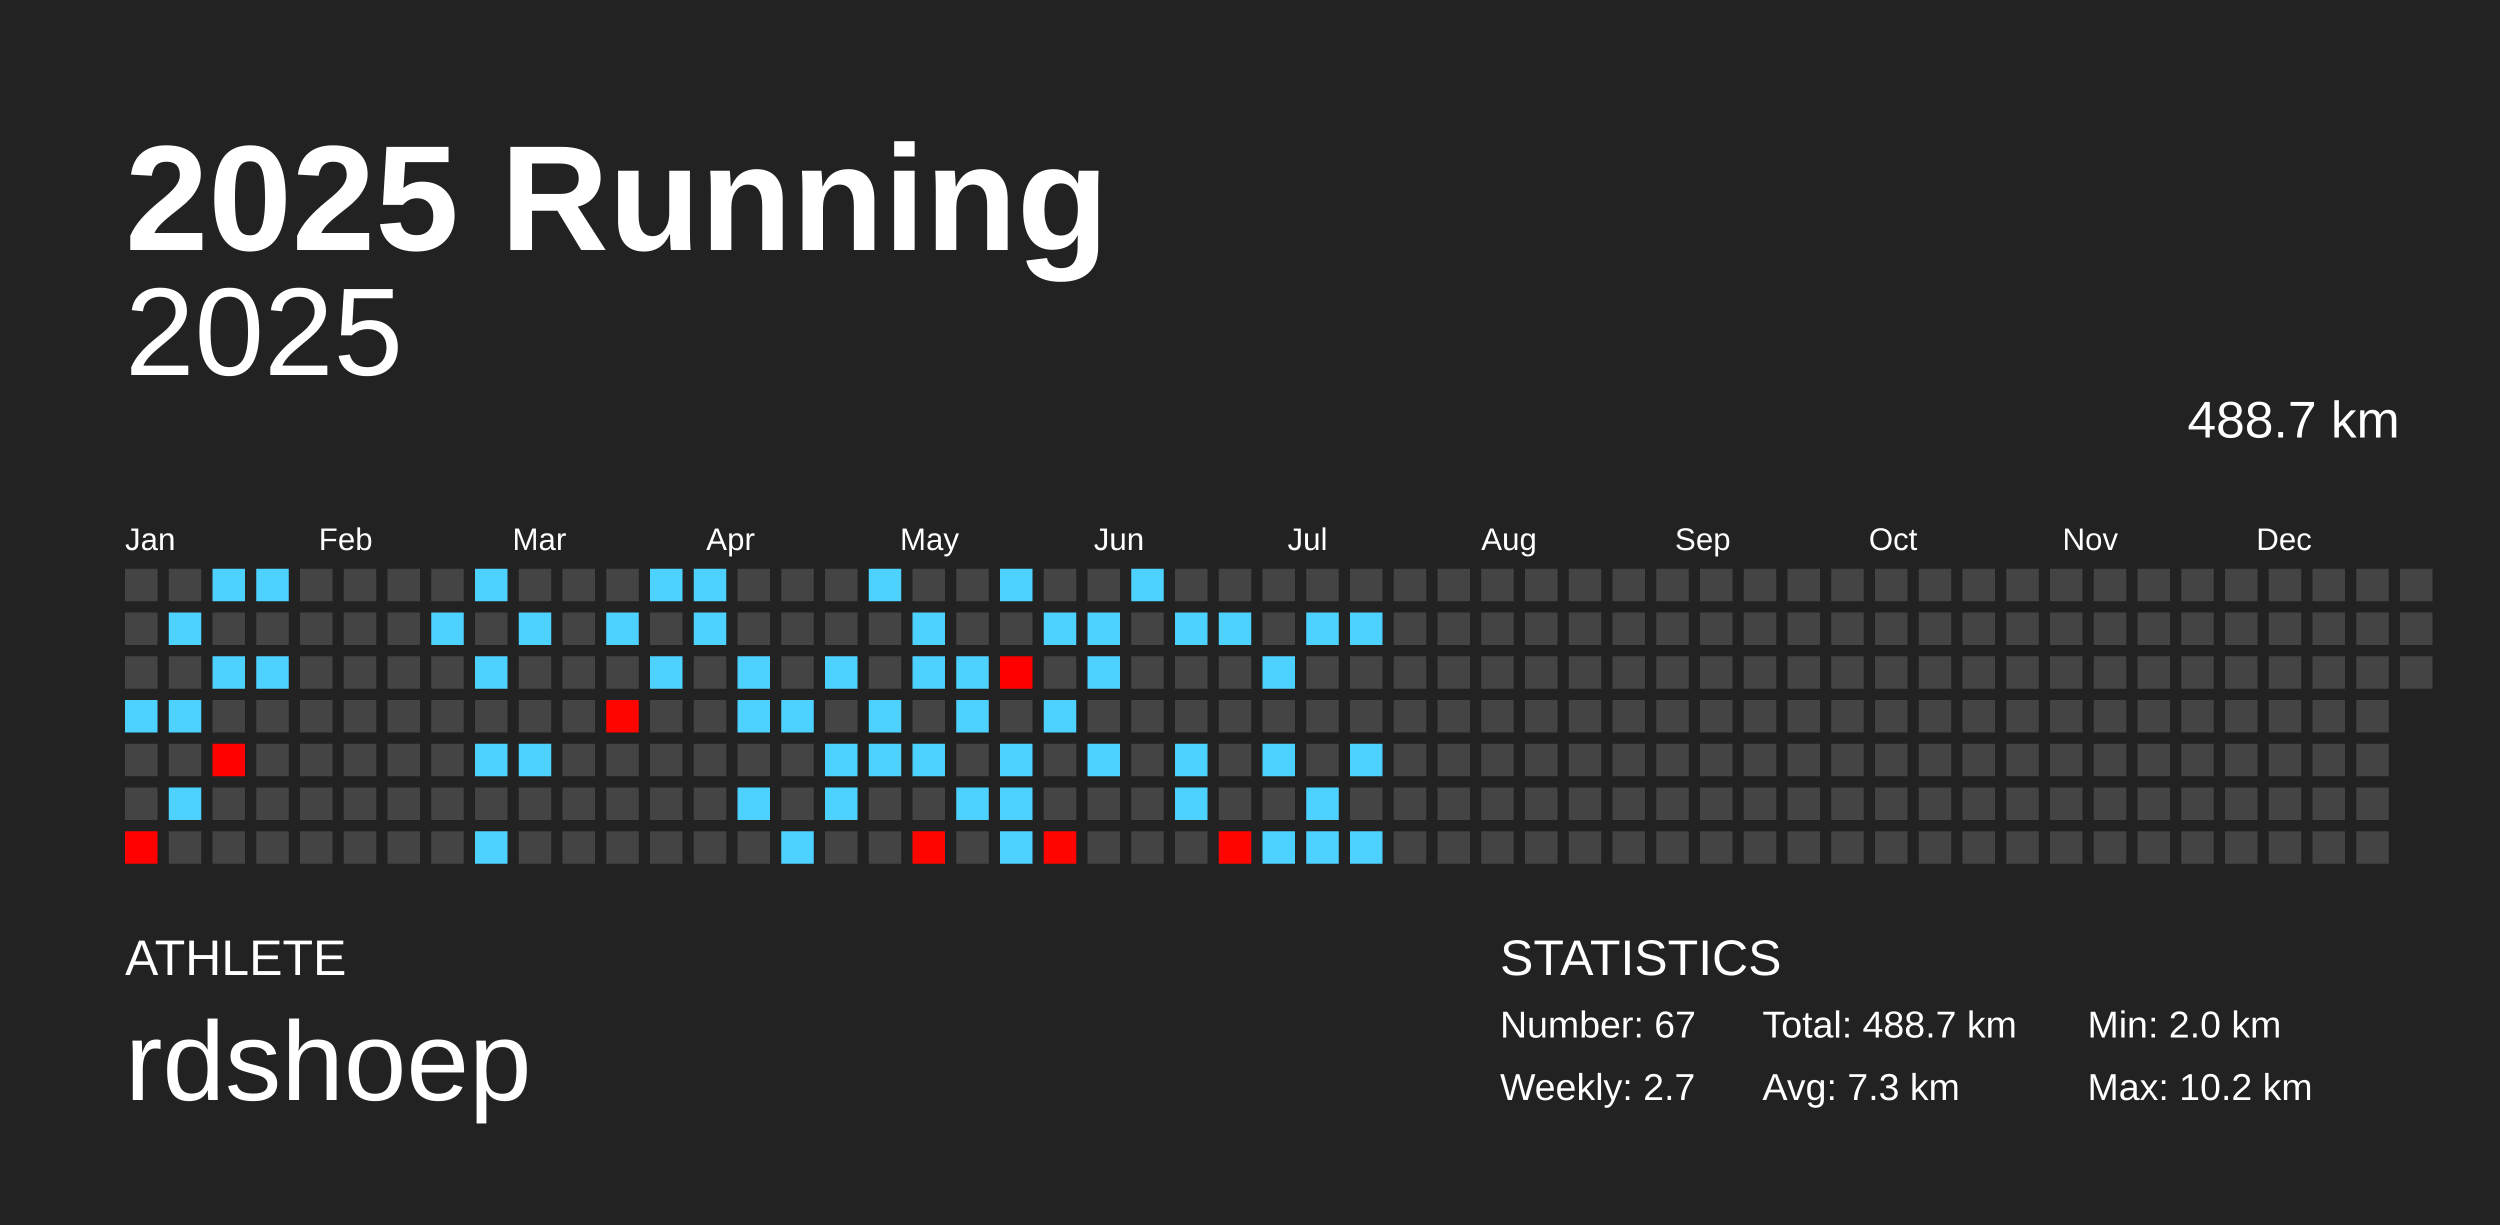
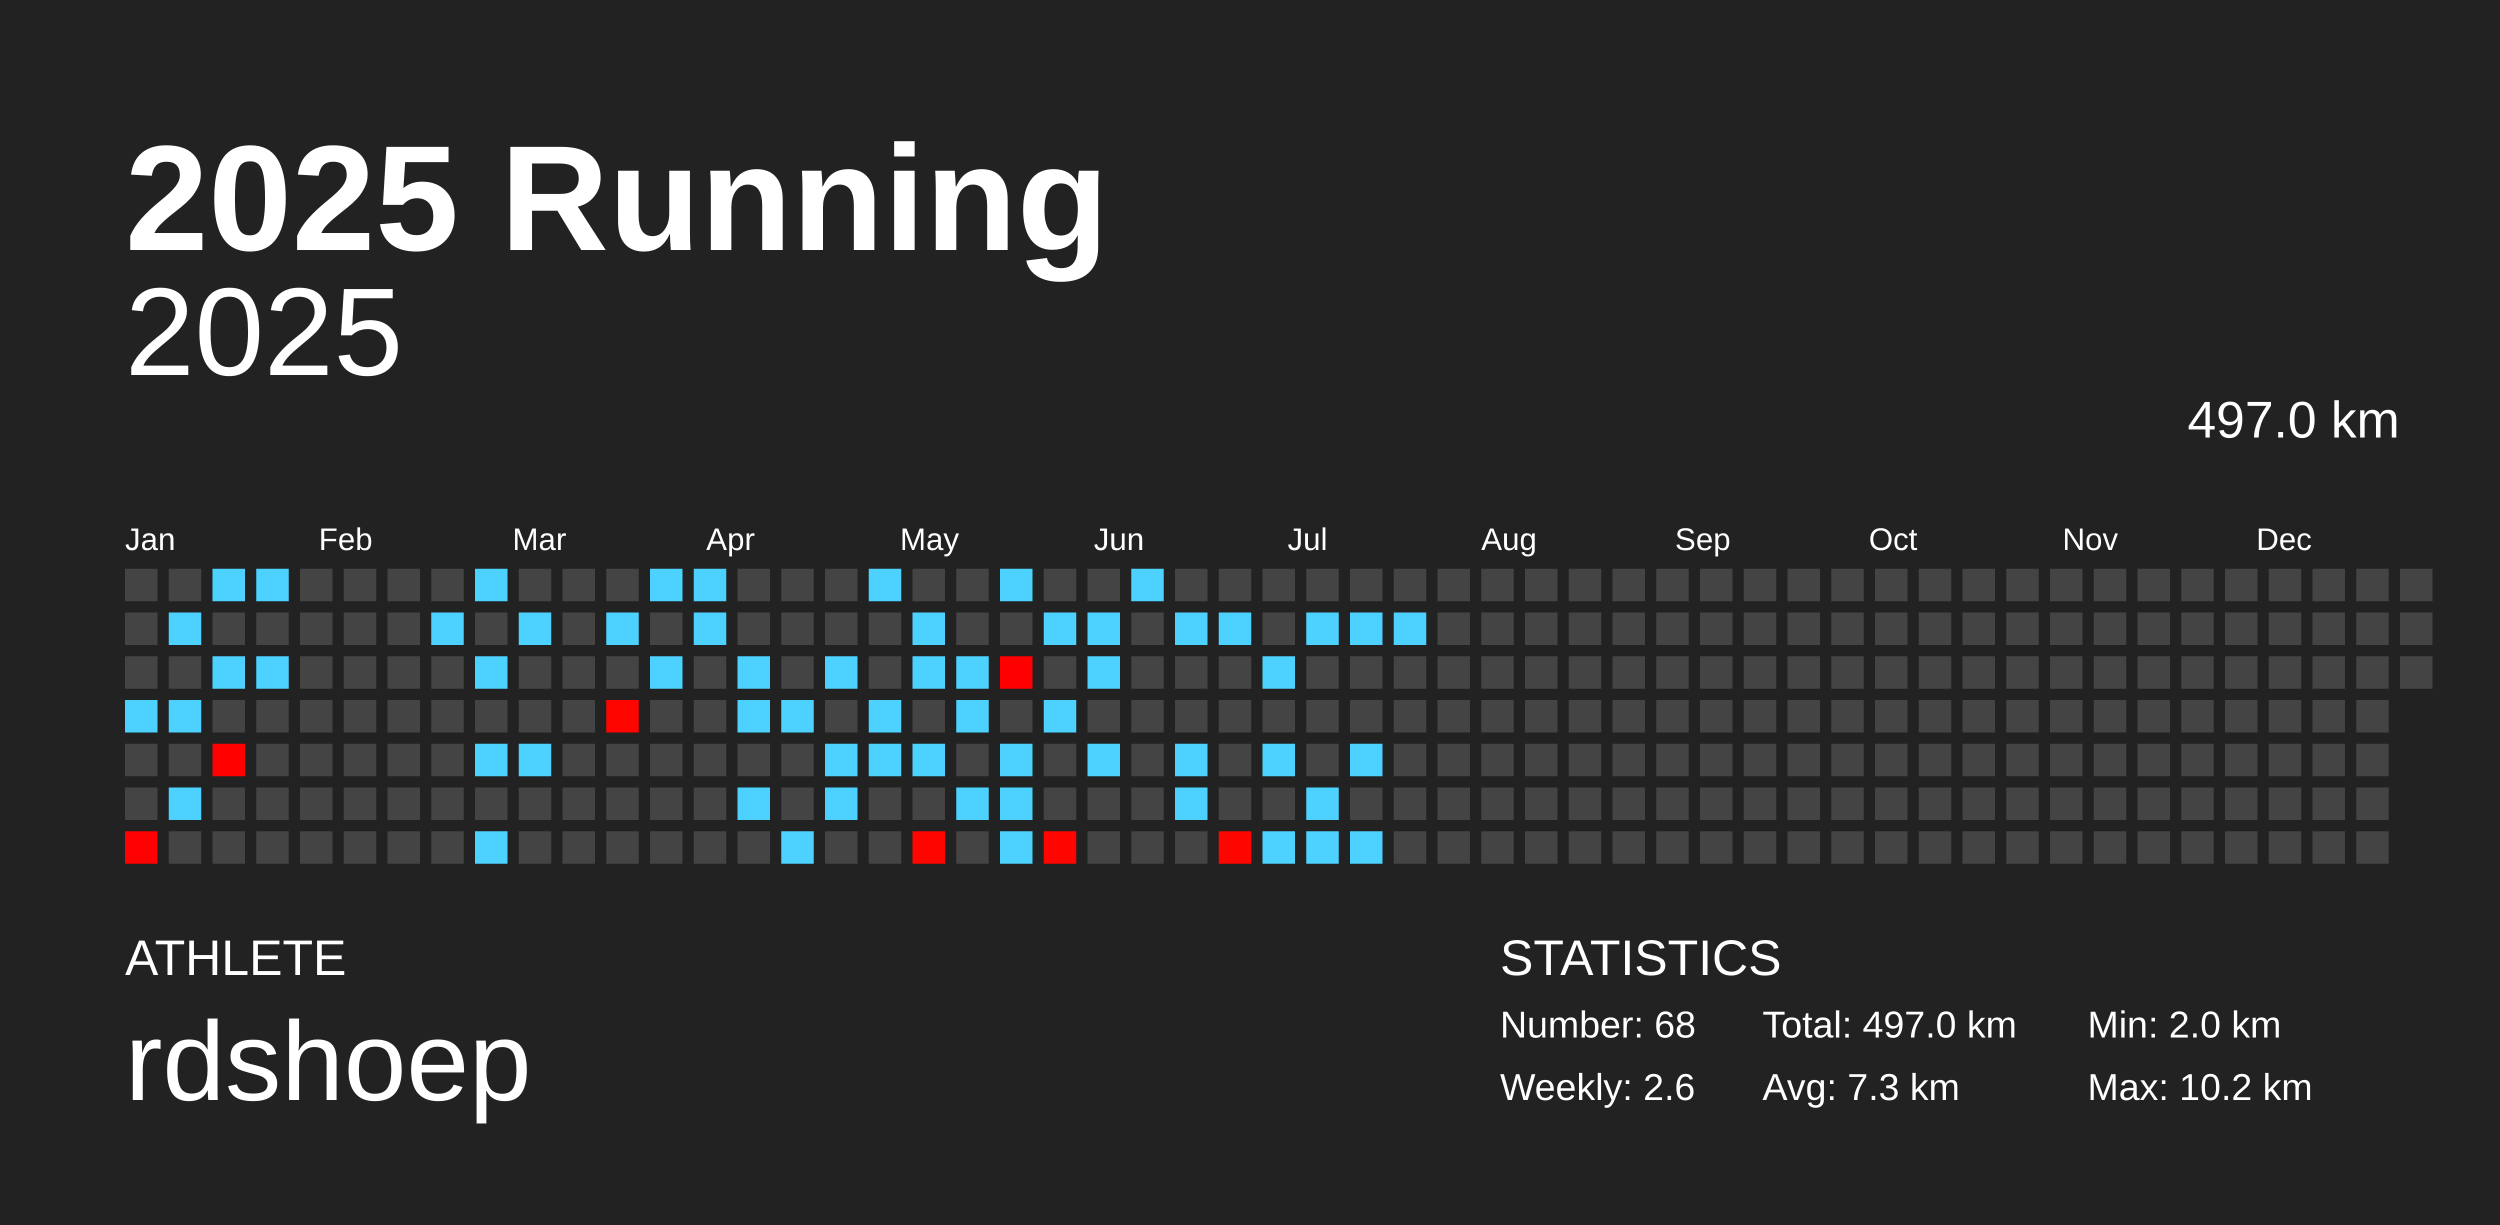
<svg xmlns="http://www.w3.org/2000/svg" baseProfile="full" height="98mm" version="1.1" viewBox="0,0,200,98" width="200mm">
  <defs />
  <rect fill="#222222" height="98" width="200" x="0" y="0" />
  <text fill="#FFFFFF" style="font-size:12px; font-family:Arial; font-weight:bold;" x="10" y="20">2025 Running</text>
  <text fill="#FFFFFF" style="font-size:4px; font-family:Arial" x="10" y="78">ATHLETE</text>
  <text fill="#FFFFFF" style="font-size:9px; font-family:Arial" x="10" y="88">rdshoep</text>
  <text fill="#FFFFFF" style="font-size:4px; font-family:Arial" x="120" y="78">STATISTICS</text>
-   <text fill="#FFFFFF" style="font-size:3px; font-family:Arial" x="120" y="83">Number: 67</text>
-   <text fill="#FFFFFF" style="font-size:3px; font-family:Arial" x="120" y="88">Weekly: 2.7</text>
-   <text fill="#FFFFFF" style="font-size:3px; font-family:Arial" x="141" y="83">Total: 488.7 km</text>
+   <text fill="#FFFFFF" style="font-size:3px; font-family:Arial" x="120" y="83">Number: 68</text>
+   <text fill="#FFFFFF" style="font-size:3px; font-family:Arial" x="120" y="88">Weekly: 2.6</text>
+   <text fill="#FFFFFF" style="font-size:3px; font-family:Arial" x="141" y="83">Total: 497.0 km</text>
  <text fill="#FFFFFF" style="font-size:3px; font-family:Arial" x="141" y="88">Avg: 7.3 km</text>
  <text fill="#FFFFFF" style="font-size:3px; font-family:Arial" x="167" y="83">Min: 2.0 km</text>
  <text fill="#FFFFFF" style="font-size:3px; font-family:Arial" x="167" y="88">Max: 10.2 km</text>
  <text alignment-baseline="hanging" fill="#FFFFFF" style="font-size:10.0px; font-family:Arial;" x="10" y="30">2025</text>
-   <text alignment-baseline="hanging" fill="#FFFFFF" style="font-size:4.125px; font-family:Arial;" x="175" y="35">488.7 km</text>
+   <text alignment-baseline="hanging" fill="#FFFFFF" style="font-size:4.125px; font-family:Arial;" x="175" y="35">497.0 km</text>
  <text fill="#FFFFFF" style="font-size:2.5px; font-family:Arial" x="10.0" y="44">Jan</text>
  <text fill="#FFFFFF" style="font-size:2.5px; font-family:Arial" x="25.5" y="44">Feb</text>
  <text fill="#FFFFFF" style="font-size:2.5px; font-family:Arial" x="41.0" y="44">Mar</text>
  <text fill="#FFFFFF" style="font-size:2.5px; font-family:Arial" x="56.5" y="44">Apr</text>
  <text fill="#FFFFFF" style="font-size:2.5px; font-family:Arial" x="72.0" y="44">May</text>
  <text fill="#FFFFFF" style="font-size:2.5px; font-family:Arial" x="87.5" y="44">Jun</text>
  <text fill="#FFFFFF" style="font-size:2.5px; font-family:Arial" x="103.0" y="44">Jul</text>
  <text fill="#FFFFFF" style="font-size:2.5px; font-family:Arial" x="118.5" y="44">Aug</text>
  <text fill="#FFFFFF" style="font-size:2.5px; font-family:Arial" x="134.0" y="44">Sep</text>
  <text fill="#FFFFFF" style="font-size:2.5px; font-family:Arial" x="149.5" y="44">Oct</text>
  <text fill="#FFFFFF" style="font-size:2.5px; font-family:Arial" x="165.0" y="44">Nov</text>
  <text fill="#FFFFFF" style="font-size:2.5px; font-family:Arial" x="180.5" y="44">Dec</text>
  <rect fill="#444444" height="2.6" width="2.6" x="10.0" y="45.5" />
  <rect fill="#444444" height="2.6" width="2.6" x="10.0" y="49.0" />
  <rect fill="#444444" height="2.6" width="2.6" x="10.0" y="52.5" />
  <rect fill="#4dd2ff" height="2.6" width="2.6" x="10.0" y="56.0" />
  <rect fill="#444444" height="2.6" width="2.6" x="10.0" y="59.5" />
  <rect fill="#444444" height="2.6" width="2.6" x="10.0" y="63.0" />
  <rect fill="#ff0100" height="2.6" width="2.6" x="10.0" y="66.5" />
  <rect fill="#444444" height="2.6" width="2.6" x="13.5" y="45.5" />
  <rect fill="#4dd2ff" height="2.6" width="2.6" x="13.5" y="49.0" />
  <rect fill="#444444" height="2.6" width="2.6" x="13.5" y="52.5" />
  <rect fill="#4dd2ff" height="2.6" width="2.6" x="13.5" y="56.0" />
  <rect fill="#444444" height="2.6" width="2.6" x="13.5" y="59.5" />
  <rect fill="#4dd2ff" height="2.6" width="2.6" x="13.5" y="63.0" />
  <rect fill="#444444" height="2.6" width="2.6" x="13.5" y="66.5" />
  <rect fill="#4dd2ff" height="2.6" width="2.6" x="17.0" y="45.5" />
  <rect fill="#444444" height="2.6" width="2.6" x="17.0" y="49.0" />
  <rect fill="#4dd2ff" height="2.6" width="2.6" x="17.0" y="52.5" />
  <rect fill="#444444" height="2.6" width="2.6" x="17.0" y="56.0" />
  <rect fill="#ff0200" height="2.6" width="2.6" x="17.0" y="59.5" />
  <rect fill="#444444" height="2.6" width="2.6" x="17.0" y="63.0" />
  <rect fill="#444444" height="2.6" width="2.6" x="17.0" y="66.5" />
  <rect fill="#4dd2ff" height="2.6" width="2.6" x="20.5" y="45.5" />
  <rect fill="#444444" height="2.6" width="2.6" x="20.5" y="49.0" />
  <rect fill="#4dd2ff" height="2.6" width="2.6" x="20.5" y="52.5" />
  <rect fill="#444444" height="2.6" width="2.6" x="20.5" y="56.0" />
  <rect fill="#444444" height="2.6" width="2.6" x="20.5" y="59.5" />
  <rect fill="#444444" height="2.6" width="2.6" x="20.5" y="63.0" />
  <rect fill="#444444" height="2.6" width="2.6" x="20.5" y="66.5" />
  <rect fill="#444444" height="2.6" width="2.6" x="24.0" y="45.5" />
  <rect fill="#444444" height="2.6" width="2.6" x="24.0" y="49.0" />
  <rect fill="#444444" height="2.6" width="2.6" x="24.0" y="52.5" />
  <rect fill="#444444" height="2.6" width="2.6" x="24.0" y="56.0" />
  <rect fill="#444444" height="2.6" width="2.6" x="24.0" y="59.5" />
  <rect fill="#444444" height="2.6" width="2.6" x="24.0" y="63.0" />
  <rect fill="#444444" height="2.6" width="2.6" x="24.0" y="66.5" />
  <rect fill="#444444" height="2.6" width="2.6" x="27.5" y="45.5" />
  <rect fill="#444444" height="2.6" width="2.6" x="27.5" y="49.0" />
  <rect fill="#444444" height="2.6" width="2.6" x="27.5" y="52.5" />
  <rect fill="#444444" height="2.6" width="2.6" x="27.5" y="56.0" />
  <rect fill="#444444" height="2.6" width="2.6" x="27.5" y="59.5" />
  <rect fill="#444444" height="2.6" width="2.6" x="27.5" y="63.0" />
  <rect fill="#444444" height="2.6" width="2.6" x="27.5" y="66.5" />
  <rect fill="#444444" height="2.6" width="2.6" x="31.0" y="45.5" />
  <rect fill="#444444" height="2.6" width="2.6" x="31.0" y="49.0" />
  <rect fill="#444444" height="2.6" width="2.6" x="31.0" y="52.5" />
  <rect fill="#444444" height="2.6" width="2.6" x="31.0" y="56.0" />
  <rect fill="#444444" height="2.6" width="2.6" x="31.0" y="59.5" />
  <rect fill="#444444" height="2.6" width="2.6" x="31.0" y="63.0" />
  <rect fill="#444444" height="2.6" width="2.6" x="31.0" y="66.5" />
  <rect fill="#444444" height="2.6" width="2.6" x="34.5" y="45.5" />
  <rect fill="#4dd2ff" height="2.6" width="2.6" x="34.5" y="49.0" />
  <rect fill="#444444" height="2.6" width="2.6" x="34.5" y="52.5" />
  <rect fill="#444444" height="2.6" width="2.6" x="34.5" y="56.0" />
  <rect fill="#444444" height="2.6" width="2.6" x="34.5" y="59.5" />
  <rect fill="#444444" height="2.6" width="2.6" x="34.5" y="63.0" />
  <rect fill="#444444" height="2.6" width="2.6" x="34.5" y="66.5" />
  <rect fill="#4dd2ff" height="2.6" width="2.6" x="38.0" y="45.5" />
  <rect fill="#444444" height="2.6" width="2.6" x="38.0" y="49.0" />
  <rect fill="#4dd2ff" height="2.6" width="2.6" x="38.0" y="52.5" />
  <rect fill="#444444" height="2.6" width="2.6" x="38.0" y="56.0" />
  <rect fill="#4dd2ff" height="2.6" width="2.6" x="38.0" y="59.5" />
  <rect fill="#444444" height="2.6" width="2.6" x="38.0" y="63.0" />
  <rect fill="#4dd2ff" height="2.6" width="2.6" x="38.0" y="66.5" />
  <rect fill="#444444" height="2.6" width="2.6" x="41.5" y="45.5" />
  <rect fill="#4dd2ff" height="2.6" width="2.6" x="41.5" y="49.0" />
  <rect fill="#444444" height="2.6" width="2.6" x="41.5" y="52.5" />
  <rect fill="#444444" height="2.6" width="2.6" x="41.5" y="56.0" />
  <rect fill="#4dd2ff" height="2.6" width="2.6" x="41.5" y="59.5" />
  <rect fill="#444444" height="2.6" width="2.6" x="41.5" y="63.0" />
  <rect fill="#444444" height="2.6" width="2.6" x="41.5" y="66.5" />
  <rect fill="#444444" height="2.6" width="2.6" x="45.0" y="45.5" />
  <rect fill="#444444" height="2.6" width="2.6" x="45.0" y="49.0" />
  <rect fill="#444444" height="2.6" width="2.6" x="45.0" y="52.5" />
  <rect fill="#444444" height="2.6" width="2.6" x="45.0" y="56.0" />
  <rect fill="#444444" height="2.6" width="2.6" x="45.0" y="59.5" />
  <rect fill="#444444" height="2.6" width="2.6" x="45.0" y="63.0" />
  <rect fill="#444444" height="2.6" width="2.6" x="45.0" y="66.5" />
  <rect fill="#444444" height="2.6" width="2.6" x="48.5" y="45.5" />
  <rect fill="#4dd2ff" height="2.6" width="2.6" x="48.5" y="49.0" />
  <rect fill="#444444" height="2.6" width="2.6" x="48.5" y="52.5" />
  <rect fill="#ff0500" height="2.6" width="2.6" x="48.5" y="56.0" />
  <rect fill="#444444" height="2.6" width="2.6" x="48.5" y="59.5" />
  <rect fill="#444444" height="2.6" width="2.6" x="48.5" y="63.0" />
  <rect fill="#444444" height="2.6" width="2.6" x="48.5" y="66.5" />
  <rect fill="#4dd2ff" height="2.6" width="2.6" x="52.0" y="45.5" />
  <rect fill="#444444" height="2.6" width="2.6" x="52.0" y="49.0" />
  <rect fill="#4dd2ff" height="2.6" width="2.6" x="52.0" y="52.5" />
  <rect fill="#444444" height="2.6" width="2.6" x="52.0" y="56.0" />
  <rect fill="#444444" height="2.6" width="2.6" x="52.0" y="59.5" />
  <rect fill="#444444" height="2.6" width="2.6" x="52.0" y="63.0" />
  <rect fill="#444444" height="2.6" width="2.6" x="52.0" y="66.5" />
  <rect fill="#4dd2ff" height="2.6" width="2.6" x="55.5" y="45.5" />
  <rect fill="#4dd2ff" height="2.6" width="2.6" x="55.5" y="49.0" />
  <rect fill="#444444" height="2.6" width="2.6" x="55.5" y="52.5" />
  <rect fill="#444444" height="2.6" width="2.6" x="55.5" y="56.0" />
  <rect fill="#444444" height="2.6" width="2.6" x="55.5" y="59.5" />
  <rect fill="#444444" height="2.6" width="2.6" x="55.5" y="63.0" />
  <rect fill="#444444" height="2.6" width="2.6" x="55.5" y="66.5" />
  <rect fill="#444444" height="2.6" width="2.6" x="59.0" y="45.5" />
  <rect fill="#444444" height="2.6" width="2.6" x="59.0" y="49.0" />
  <rect fill="#4dd2ff" height="2.6" width="2.6" x="59.0" y="52.5" />
  <rect fill="#4dd2ff" height="2.6" width="2.6" x="59.0" y="56.0" />
  <rect fill="#444444" height="2.6" width="2.6" x="59.0" y="59.5" />
  <rect fill="#4dd2ff" height="2.6" width="2.6" x="59.0" y="63.0" />
  <rect fill="#444444" height="2.6" width="2.6" x="59.0" y="66.5" />
  <rect fill="#444444" height="2.6" width="2.6" x="62.5" y="45.5" />
  <rect fill="#444444" height="2.6" width="2.6" x="62.5" y="49.0" />
  <rect fill="#444444" height="2.6" width="2.6" x="62.5" y="52.5" />
  <rect fill="#4dd2ff" height="2.6" width="2.6" x="62.5" y="56.0" />
  <rect fill="#444444" height="2.6" width="2.6" x="62.5" y="59.5" />
  <rect fill="#444444" height="2.6" width="2.6" x="62.5" y="63.0" />
  <rect fill="#4dd2ff" height="2.6" width="2.6" x="62.5" y="66.5" />
  <rect fill="#444444" height="2.6" width="2.6" x="66.0" y="45.5" />
  <rect fill="#444444" height="2.6" width="2.6" x="66.0" y="49.0" />
  <rect fill="#4dd2ff" height="2.6" width="2.6" x="66.0" y="52.5" />
  <rect fill="#444444" height="2.6" width="2.6" x="66.0" y="56.0" />
  <rect fill="#4dd2ff" height="2.6" width="2.6" x="66.0" y="59.5" />
  <rect fill="#4dd2ff" height="2.6" width="2.6" x="66.0" y="63.0" />
  <rect fill="#444444" height="2.6" width="2.6" x="66.0" y="66.5" />
  <rect fill="#4dd2ff" height="2.6" width="2.6" x="69.5" y="45.5" />
  <rect fill="#444444" height="2.6" width="2.6" x="69.5" y="49.0" />
  <rect fill="#444444" height="2.6" width="2.6" x="69.5" y="52.5" />
  <rect fill="#4dd2ff" height="2.6" width="2.6" x="69.5" y="56.0" />
  <rect fill="#4dd2ff" height="2.6" width="2.6" x="69.5" y="59.5" />
  <rect fill="#444444" height="2.6" width="2.6" x="69.5" y="63.0" />
  <rect fill="#444444" height="2.6" width="2.6" x="69.5" y="66.5" />
  <rect fill="#444444" height="2.6" width="2.6" x="73.0" y="45.5" />
  <rect fill="#4dd2ff" height="2.6" width="2.6" x="73.0" y="49.0" />
  <rect fill="#4dd2ff" height="2.6" width="2.6" x="73.0" y="52.5" />
  <rect fill="#444444" height="2.6" width="2.6" x="73.0" y="56.0" />
  <rect fill="#4dd2ff" height="2.6" width="2.6" x="73.0" y="59.5" />
  <rect fill="#444444" height="2.6" width="2.6" x="73.0" y="63.0" />
  <rect fill="#ff0500" height="2.6" width="2.6" x="73.0" y="66.5" />
  <rect fill="#444444" height="2.6" width="2.6" x="76.5" y="45.5" />
  <rect fill="#444444" height="2.6" width="2.6" x="76.5" y="49.0" />
  <rect fill="#4dd2ff" height="2.6" width="2.6" x="76.5" y="52.5" />
  <rect fill="#4dd2ff" height="2.6" width="2.6" x="76.5" y="56.0" />
  <rect fill="#444444" height="2.6" width="2.6" x="76.5" y="59.5" />
  <rect fill="#4dd2ff" height="2.6" width="2.6" x="76.5" y="63.0" />
  <rect fill="#444444" height="2.6" width="2.6" x="76.5" y="66.5" />
  <rect fill="#4dd2ff" height="2.6" width="2.6" x="80.0" y="45.5" />
  <rect fill="#444444" height="2.6" width="2.6" x="80.0" y="49.0" />
  <rect fill="#ff0000" height="2.6" width="2.6" x="80.0" y="52.5" />
  <rect fill="#444444" height="2.6" width="2.6" x="80.0" y="56.0" />
  <rect fill="#4dd2ff" height="2.6" width="2.6" x="80.0" y="59.5" />
  <rect fill="#4dd2ff" height="2.6" width="2.6" x="80.0" y="63.0" />
  <rect fill="#4dd2ff" height="2.6" width="2.6" x="80.0" y="66.5" />
  <rect fill="#444444" height="2.6" width="2.6" x="83.5" y="45.5" />
  <rect fill="#4dd2ff" height="2.6" width="2.6" x="83.5" y="49.0" />
  <rect fill="#444444" height="2.6" width="2.6" x="83.5" y="52.5" />
  <rect fill="#4dd2ff" height="2.6" width="2.6" x="83.5" y="56.0" />
  <rect fill="#444444" height="2.6" width="2.6" x="83.5" y="59.5" />
  <rect fill="#444444" height="2.6" width="2.6" x="83.5" y="63.0" />
  <rect fill="#ff0500" height="2.6" width="2.6" x="83.5" y="66.5" />
  <rect fill="#444444" height="2.6" width="2.6" x="87.0" y="45.5" />
  <rect fill="#4dd2ff" height="2.6" width="2.6" x="87.0" y="49.0" />
  <rect fill="#4dd2ff" height="2.6" width="2.6" x="87.0" y="52.5" />
  <rect fill="#444444" height="2.6" width="2.6" x="87.0" y="56.0" />
  <rect fill="#4dd2ff" height="2.6" width="2.6" x="87.0" y="59.5" />
  <rect fill="#444444" height="2.6" width="2.6" x="87.0" y="63.0" />
  <rect fill="#444444" height="2.6" width="2.6" x="87.0" y="66.5" />
  <rect fill="#4dd2ff" height="2.6" width="2.6" x="90.5" y="45.5" />
  <rect fill="#444444" height="2.6" width="2.6" x="90.5" y="49.0" />
  <rect fill="#444444" height="2.6" width="2.6" x="90.5" y="52.5" />
  <rect fill="#444444" height="2.6" width="2.6" x="90.5" y="56.0" />
  <rect fill="#444444" height="2.6" width="2.6" x="90.5" y="59.5" />
  <rect fill="#444444" height="2.6" width="2.6" x="90.5" y="63.0" />
  <rect fill="#444444" height="2.6" width="2.6" x="90.5" y="66.5" />
  <rect fill="#444444" height="2.6" width="2.6" x="94.0" y="45.5" />
  <rect fill="#4dd2ff" height="2.6" width="2.6" x="94.0" y="49.0" />
  <rect fill="#444444" height="2.6" width="2.6" x="94.0" y="52.5" />
  <rect fill="#444444" height="2.6" width="2.6" x="94.0" y="56.0" />
  <rect fill="#4dd2ff" height="2.6" width="2.6" x="94.0" y="59.5" />
  <rect fill="#4dd2ff" height="2.6" width="2.6" x="94.0" y="63.0" />
  <rect fill="#444444" height="2.6" width="2.6" x="94.0" y="66.5" />
  <rect fill="#444444" height="2.6" width="2.6" x="97.5" y="45.5" />
  <rect fill="#4dd2ff" height="2.6" width="2.6" x="97.5" y="49.0" />
  <rect fill="#444444" height="2.6" width="2.6" x="97.5" y="52.5" />
  <rect fill="#444444" height="2.6" width="2.6" x="97.5" y="56.0" />
  <rect fill="#444444" height="2.6" width="2.6" x="97.5" y="59.5" />
  <rect fill="#444444" height="2.6" width="2.6" x="97.5" y="63.0" />
  <rect fill="#ff0500" height="2.6" width="2.6" x="97.5" y="66.5" />
  <rect fill="#444444" height="2.6" width="2.6" x="101.0" y="45.5" />
  <rect fill="#444444" height="2.6" width="2.6" x="101.0" y="49.0" />
  <rect fill="#4dd2ff" height="2.6" width="2.6" x="101.0" y="52.5" />
  <rect fill="#444444" height="2.6" width="2.6" x="101.0" y="56.0" />
  <rect fill="#4dd2ff" height="2.6" width="2.6" x="101.0" y="59.5" />
  <rect fill="#444444" height="2.6" width="2.6" x="101.0" y="63.0" />
  <rect fill="#4dd2ff" height="2.6" width="2.6" x="101.0" y="66.5" />
  <rect fill="#444444" height="2.6" width="2.6" x="104.5" y="45.5" />
  <rect fill="#4dd2ff" height="2.6" width="2.6" x="104.5" y="49.0" />
  <rect fill="#444444" height="2.6" width="2.6" x="104.5" y="52.5" />
  <rect fill="#444444" height="2.6" width="2.6" x="104.5" y="56.0" />
  <rect fill="#444444" height="2.6" width="2.6" x="104.5" y="59.5" />
  <rect fill="#4dd2ff" height="2.6" width="2.6" x="104.5" y="63.0" />
  <rect fill="#4dd2ff" height="2.6" width="2.6" x="104.5" y="66.5" />
  <rect fill="#444444" height="2.6" width="2.6" x="108.0" y="45.5" />
  <rect fill="#4dd2ff" height="2.6" width="2.6" x="108.0" y="49.0" />
  <rect fill="#444444" height="2.6" width="2.6" x="108.0" y="52.5" />
  <rect fill="#444444" height="2.6" width="2.6" x="108.0" y="56.0" />
  <rect fill="#4dd2ff" height="2.6" width="2.6" x="108.0" y="59.5" />
  <rect fill="#444444" height="2.6" width="2.6" x="108.0" y="63.0" />
  <rect fill="#4dd2ff" height="2.6" width="2.6" x="108.0" y="66.5" />
  <rect fill="#444444" height="2.6" width="2.6" x="111.5" y="45.5" />
-   <rect fill="#444444" height="2.6" width="2.6" x="111.5" y="49.0" />
+   <rect fill="#4dd2ff" height="2.6" width="2.6" x="111.5" y="49.0" />
  <rect fill="#444444" height="2.6" width="2.6" x="111.5" y="52.5" />
  <rect fill="#444444" height="2.6" width="2.6" x="111.5" y="56.0" />
  <rect fill="#444444" height="2.6" width="2.6" x="111.5" y="59.5" />
  <rect fill="#444444" height="2.6" width="2.6" x="111.5" y="63.0" />
  <rect fill="#444444" height="2.6" width="2.6" x="111.5" y="66.5" />
  <rect fill="#444444" height="2.6" width="2.6" x="115.0" y="45.5" />
  <rect fill="#444444" height="2.6" width="2.6" x="115.0" y="49.0" />
  <rect fill="#444444" height="2.6" width="2.6" x="115.0" y="52.5" />
  <rect fill="#444444" height="2.6" width="2.6" x="115.0" y="56.0" />
  <rect fill="#444444" height="2.6" width="2.6" x="115.0" y="59.5" />
  <rect fill="#444444" height="2.6" width="2.6" x="115.0" y="63.0" />
  <rect fill="#444444" height="2.6" width="2.6" x="115.0" y="66.5" />
  <rect fill="#444444" height="2.6" width="2.6" x="118.5" y="45.5" />
  <rect fill="#444444" height="2.6" width="2.6" x="118.5" y="49.0" />
  <rect fill="#444444" height="2.6" width="2.6" x="118.5" y="52.5" />
  <rect fill="#444444" height="2.6" width="2.6" x="118.5" y="56.0" />
  <rect fill="#444444" height="2.6" width="2.6" x="118.5" y="59.5" />
  <rect fill="#444444" height="2.6" width="2.6" x="118.5" y="63.0" />
  <rect fill="#444444" height="2.6" width="2.6" x="118.5" y="66.5" />
  <rect fill="#444444" height="2.6" width="2.6" x="122.0" y="45.5" />
  <rect fill="#444444" height="2.6" width="2.6" x="122.0" y="49.0" />
  <rect fill="#444444" height="2.6" width="2.6" x="122.0" y="52.5" />
  <rect fill="#444444" height="2.6" width="2.6" x="122.0" y="56.0" />
  <rect fill="#444444" height="2.6" width="2.6" x="122.0" y="59.5" />
  <rect fill="#444444" height="2.6" width="2.6" x="122.0" y="63.0" />
  <rect fill="#444444" height="2.6" width="2.6" x="122.0" y="66.5" />
  <rect fill="#444444" height="2.6" width="2.6" x="125.5" y="45.5" />
  <rect fill="#444444" height="2.6" width="2.6" x="125.5" y="49.0" />
  <rect fill="#444444" height="2.6" width="2.6" x="125.5" y="52.5" />
  <rect fill="#444444" height="2.6" width="2.6" x="125.5" y="56.0" />
  <rect fill="#444444" height="2.6" width="2.6" x="125.5" y="59.5" />
  <rect fill="#444444" height="2.6" width="2.6" x="125.5" y="63.0" />
  <rect fill="#444444" height="2.6" width="2.6" x="125.5" y="66.5" />
  <rect fill="#444444" height="2.6" width="2.6" x="129.0" y="45.5" />
  <rect fill="#444444" height="2.6" width="2.6" x="129.0" y="49.0" />
  <rect fill="#444444" height="2.6" width="2.6" x="129.0" y="52.5" />
  <rect fill="#444444" height="2.6" width="2.6" x="129.0" y="56.0" />
  <rect fill="#444444" height="2.6" width="2.6" x="129.0" y="59.5" />
  <rect fill="#444444" height="2.6" width="2.6" x="129.0" y="63.0" />
  <rect fill="#444444" height="2.6" width="2.6" x="129.0" y="66.5" />
  <rect fill="#444444" height="2.6" width="2.6" x="132.5" y="45.5" />
  <rect fill="#444444" height="2.6" width="2.6" x="132.5" y="49.0" />
  <rect fill="#444444" height="2.6" width="2.6" x="132.5" y="52.5" />
  <rect fill="#444444" height="2.6" width="2.6" x="132.5" y="56.0" />
  <rect fill="#444444" height="2.6" width="2.6" x="132.5" y="59.5" />
  <rect fill="#444444" height="2.6" width="2.6" x="132.5" y="63.0" />
  <rect fill="#444444" height="2.6" width="2.6" x="132.5" y="66.5" />
  <rect fill="#444444" height="2.6" width="2.6" x="136.0" y="45.5" />
  <rect fill="#444444" height="2.6" width="2.6" x="136.0" y="49.0" />
  <rect fill="#444444" height="2.6" width="2.6" x="136.0" y="52.5" />
  <rect fill="#444444" height="2.6" width="2.6" x="136.0" y="56.0" />
  <rect fill="#444444" height="2.6" width="2.6" x="136.0" y="59.5" />
  <rect fill="#444444" height="2.6" width="2.6" x="136.0" y="63.0" />
  <rect fill="#444444" height="2.6" width="2.6" x="136.0" y="66.5" />
  <rect fill="#444444" height="2.6" width="2.6" x="139.5" y="45.5" />
  <rect fill="#444444" height="2.6" width="2.6" x="139.5" y="49.0" />
  <rect fill="#444444" height="2.6" width="2.6" x="139.5" y="52.5" />
  <rect fill="#444444" height="2.6" width="2.6" x="139.5" y="56.0" />
  <rect fill="#444444" height="2.6" width="2.6" x="139.5" y="59.5" />
  <rect fill="#444444" height="2.6" width="2.6" x="139.5" y="63.0" />
  <rect fill="#444444" height="2.6" width="2.6" x="139.5" y="66.5" />
  <rect fill="#444444" height="2.6" width="2.6" x="143.0" y="45.5" />
  <rect fill="#444444" height="2.6" width="2.6" x="143.0" y="49.0" />
  <rect fill="#444444" height="2.6" width="2.6" x="143.0" y="52.5" />
  <rect fill="#444444" height="2.6" width="2.6" x="143.0" y="56.0" />
  <rect fill="#444444" height="2.6" width="2.6" x="143.0" y="59.5" />
  <rect fill="#444444" height="2.6" width="2.6" x="143.0" y="63.0" />
  <rect fill="#444444" height="2.6" width="2.6" x="143.0" y="66.5" />
  <rect fill="#444444" height="2.6" width="2.6" x="146.5" y="45.5" />
  <rect fill="#444444" height="2.6" width="2.6" x="146.5" y="49.0" />
  <rect fill="#444444" height="2.6" width="2.6" x="146.5" y="52.5" />
  <rect fill="#444444" height="2.6" width="2.6" x="146.5" y="56.0" />
  <rect fill="#444444" height="2.6" width="2.6" x="146.5" y="59.5" />
  <rect fill="#444444" height="2.6" width="2.6" x="146.5" y="63.0" />
  <rect fill="#444444" height="2.6" width="2.6" x="146.5" y="66.5" />
  <rect fill="#444444" height="2.6" width="2.6" x="150.0" y="45.5" />
  <rect fill="#444444" height="2.6" width="2.6" x="150.0" y="49.0" />
  <rect fill="#444444" height="2.6" width="2.6" x="150.0" y="52.5" />
  <rect fill="#444444" height="2.6" width="2.6" x="150.0" y="56.0" />
  <rect fill="#444444" height="2.6" width="2.6" x="150.0" y="59.5" />
  <rect fill="#444444" height="2.6" width="2.6" x="150.0" y="63.0" />
  <rect fill="#444444" height="2.6" width="2.6" x="150.0" y="66.5" />
  <rect fill="#444444" height="2.6" width="2.6" x="153.5" y="45.5" />
  <rect fill="#444444" height="2.6" width="2.6" x="153.5" y="49.0" />
  <rect fill="#444444" height="2.6" width="2.6" x="153.5" y="52.5" />
  <rect fill="#444444" height="2.6" width="2.6" x="153.5" y="56.0" />
  <rect fill="#444444" height="2.6" width="2.6" x="153.5" y="59.5" />
  <rect fill="#444444" height="2.6" width="2.6" x="153.5" y="63.0" />
  <rect fill="#444444" height="2.6" width="2.6" x="153.5" y="66.5" />
  <rect fill="#444444" height="2.6" width="2.6" x="157.0" y="45.5" />
  <rect fill="#444444" height="2.6" width="2.6" x="157.0" y="49.0" />
  <rect fill="#444444" height="2.6" width="2.6" x="157.0" y="52.5" />
  <rect fill="#444444" height="2.6" width="2.6" x="157.0" y="56.0" />
  <rect fill="#444444" height="2.6" width="2.6" x="157.0" y="59.5" />
  <rect fill="#444444" height="2.6" width="2.6" x="157.0" y="63.0" />
  <rect fill="#444444" height="2.6" width="2.6" x="157.0" y="66.5" />
  <rect fill="#444444" height="2.6" width="2.6" x="160.5" y="45.5" />
  <rect fill="#444444" height="2.6" width="2.6" x="160.5" y="49.0" />
  <rect fill="#444444" height="2.6" width="2.6" x="160.5" y="52.5" />
  <rect fill="#444444" height="2.6" width="2.6" x="160.5" y="56.0" />
  <rect fill="#444444" height="2.6" width="2.6" x="160.5" y="59.5" />
  <rect fill="#444444" height="2.6" width="2.6" x="160.5" y="63.0" />
  <rect fill="#444444" height="2.6" width="2.6" x="160.5" y="66.5" />
  <rect fill="#444444" height="2.6" width="2.6" x="164.0" y="45.5" />
  <rect fill="#444444" height="2.6" width="2.6" x="164.0" y="49.0" />
  <rect fill="#444444" height="2.6" width="2.6" x="164.0" y="52.5" />
  <rect fill="#444444" height="2.6" width="2.6" x="164.0" y="56.0" />
  <rect fill="#444444" height="2.6" width="2.6" x="164.0" y="59.5" />
  <rect fill="#444444" height="2.6" width="2.6" x="164.0" y="63.0" />
  <rect fill="#444444" height="2.6" width="2.6" x="164.0" y="66.5" />
  <rect fill="#444444" height="2.6" width="2.6" x="167.5" y="45.5" />
  <rect fill="#444444" height="2.6" width="2.6" x="167.5" y="49.0" />
  <rect fill="#444444" height="2.6" width="2.6" x="167.5" y="52.5" />
  <rect fill="#444444" height="2.6" width="2.6" x="167.5" y="56.0" />
  <rect fill="#444444" height="2.6" width="2.6" x="167.5" y="59.5" />
  <rect fill="#444444" height="2.6" width="2.6" x="167.5" y="63.0" />
  <rect fill="#444444" height="2.6" width="2.6" x="167.5" y="66.5" />
  <rect fill="#444444" height="2.6" width="2.6" x="171.0" y="45.5" />
  <rect fill="#444444" height="2.6" width="2.6" x="171.0" y="49.0" />
  <rect fill="#444444" height="2.6" width="2.6" x="171.0" y="52.5" />
  <rect fill="#444444" height="2.6" width="2.6" x="171.0" y="56.0" />
  <rect fill="#444444" height="2.6" width="2.6" x="171.0" y="59.5" />
  <rect fill="#444444" height="2.6" width="2.6" x="171.0" y="63.0" />
  <rect fill="#444444" height="2.6" width="2.6" x="171.0" y="66.5" />
  <rect fill="#444444" height="2.6" width="2.6" x="174.5" y="45.5" />
  <rect fill="#444444" height="2.6" width="2.6" x="174.5" y="49.0" />
  <rect fill="#444444" height="2.6" width="2.6" x="174.5" y="52.5" />
  <rect fill="#444444" height="2.6" width="2.6" x="174.5" y="56.0" />
  <rect fill="#444444" height="2.6" width="2.6" x="174.5" y="59.5" />
  <rect fill="#444444" height="2.6" width="2.6" x="174.5" y="63.0" />
  <rect fill="#444444" height="2.6" width="2.6" x="174.5" y="66.5" />
  <rect fill="#444444" height="2.6" width="2.6" x="178.0" y="45.5" />
  <rect fill="#444444" height="2.6" width="2.6" x="178.0" y="49.0" />
  <rect fill="#444444" height="2.6" width="2.6" x="178.0" y="52.5" />
  <rect fill="#444444" height="2.6" width="2.6" x="178.0" y="56.0" />
  <rect fill="#444444" height="2.6" width="2.6" x="178.0" y="59.5" />
  <rect fill="#444444" height="2.6" width="2.6" x="178.0" y="63.0" />
  <rect fill="#444444" height="2.6" width="2.6" x="178.0" y="66.5" />
  <rect fill="#444444" height="2.6" width="2.6" x="181.5" y="45.5" />
  <rect fill="#444444" height="2.6" width="2.6" x="181.5" y="49.0" />
  <rect fill="#444444" height="2.6" width="2.6" x="181.5" y="52.5" />
  <rect fill="#444444" height="2.6" width="2.6" x="181.5" y="56.0" />
  <rect fill="#444444" height="2.6" width="2.6" x="181.5" y="59.5" />
  <rect fill="#444444" height="2.6" width="2.6" x="181.5" y="63.0" />
  <rect fill="#444444" height="2.6" width="2.6" x="181.5" y="66.5" />
  <rect fill="#444444" height="2.6" width="2.6" x="185.0" y="45.5" />
  <rect fill="#444444" height="2.6" width="2.6" x="185.0" y="49.0" />
  <rect fill="#444444" height="2.6" width="2.6" x="185.0" y="52.5" />
  <rect fill="#444444" height="2.6" width="2.6" x="185.0" y="56.0" />
  <rect fill="#444444" height="2.6" width="2.6" x="185.0" y="59.5" />
  <rect fill="#444444" height="2.6" width="2.6" x="185.0" y="63.0" />
  <rect fill="#444444" height="2.6" width="2.6" x="185.0" y="66.5" />
  <rect fill="#444444" height="2.6" width="2.6" x="188.5" y="45.5" />
  <rect fill="#444444" height="2.6" width="2.6" x="188.5" y="49.0" />
  <rect fill="#444444" height="2.6" width="2.6" x="188.5" y="52.5" />
  <rect fill="#444444" height="2.6" width="2.6" x="188.5" y="56.0" />
  <rect fill="#444444" height="2.6" width="2.6" x="188.5" y="59.5" />
  <rect fill="#444444" height="2.6" width="2.6" x="188.5" y="63.0" />
  <rect fill="#444444" height="2.6" width="2.6" x="188.5" y="66.5" />
  <rect fill="#444444" height="2.6" width="2.6" x="192.0" y="45.5" />
  <rect fill="#444444" height="2.6" width="2.6" x="192.0" y="49.0" />
  <rect fill="#444444" height="2.6" width="2.6" x="192.0" y="52.5" />
</svg>
